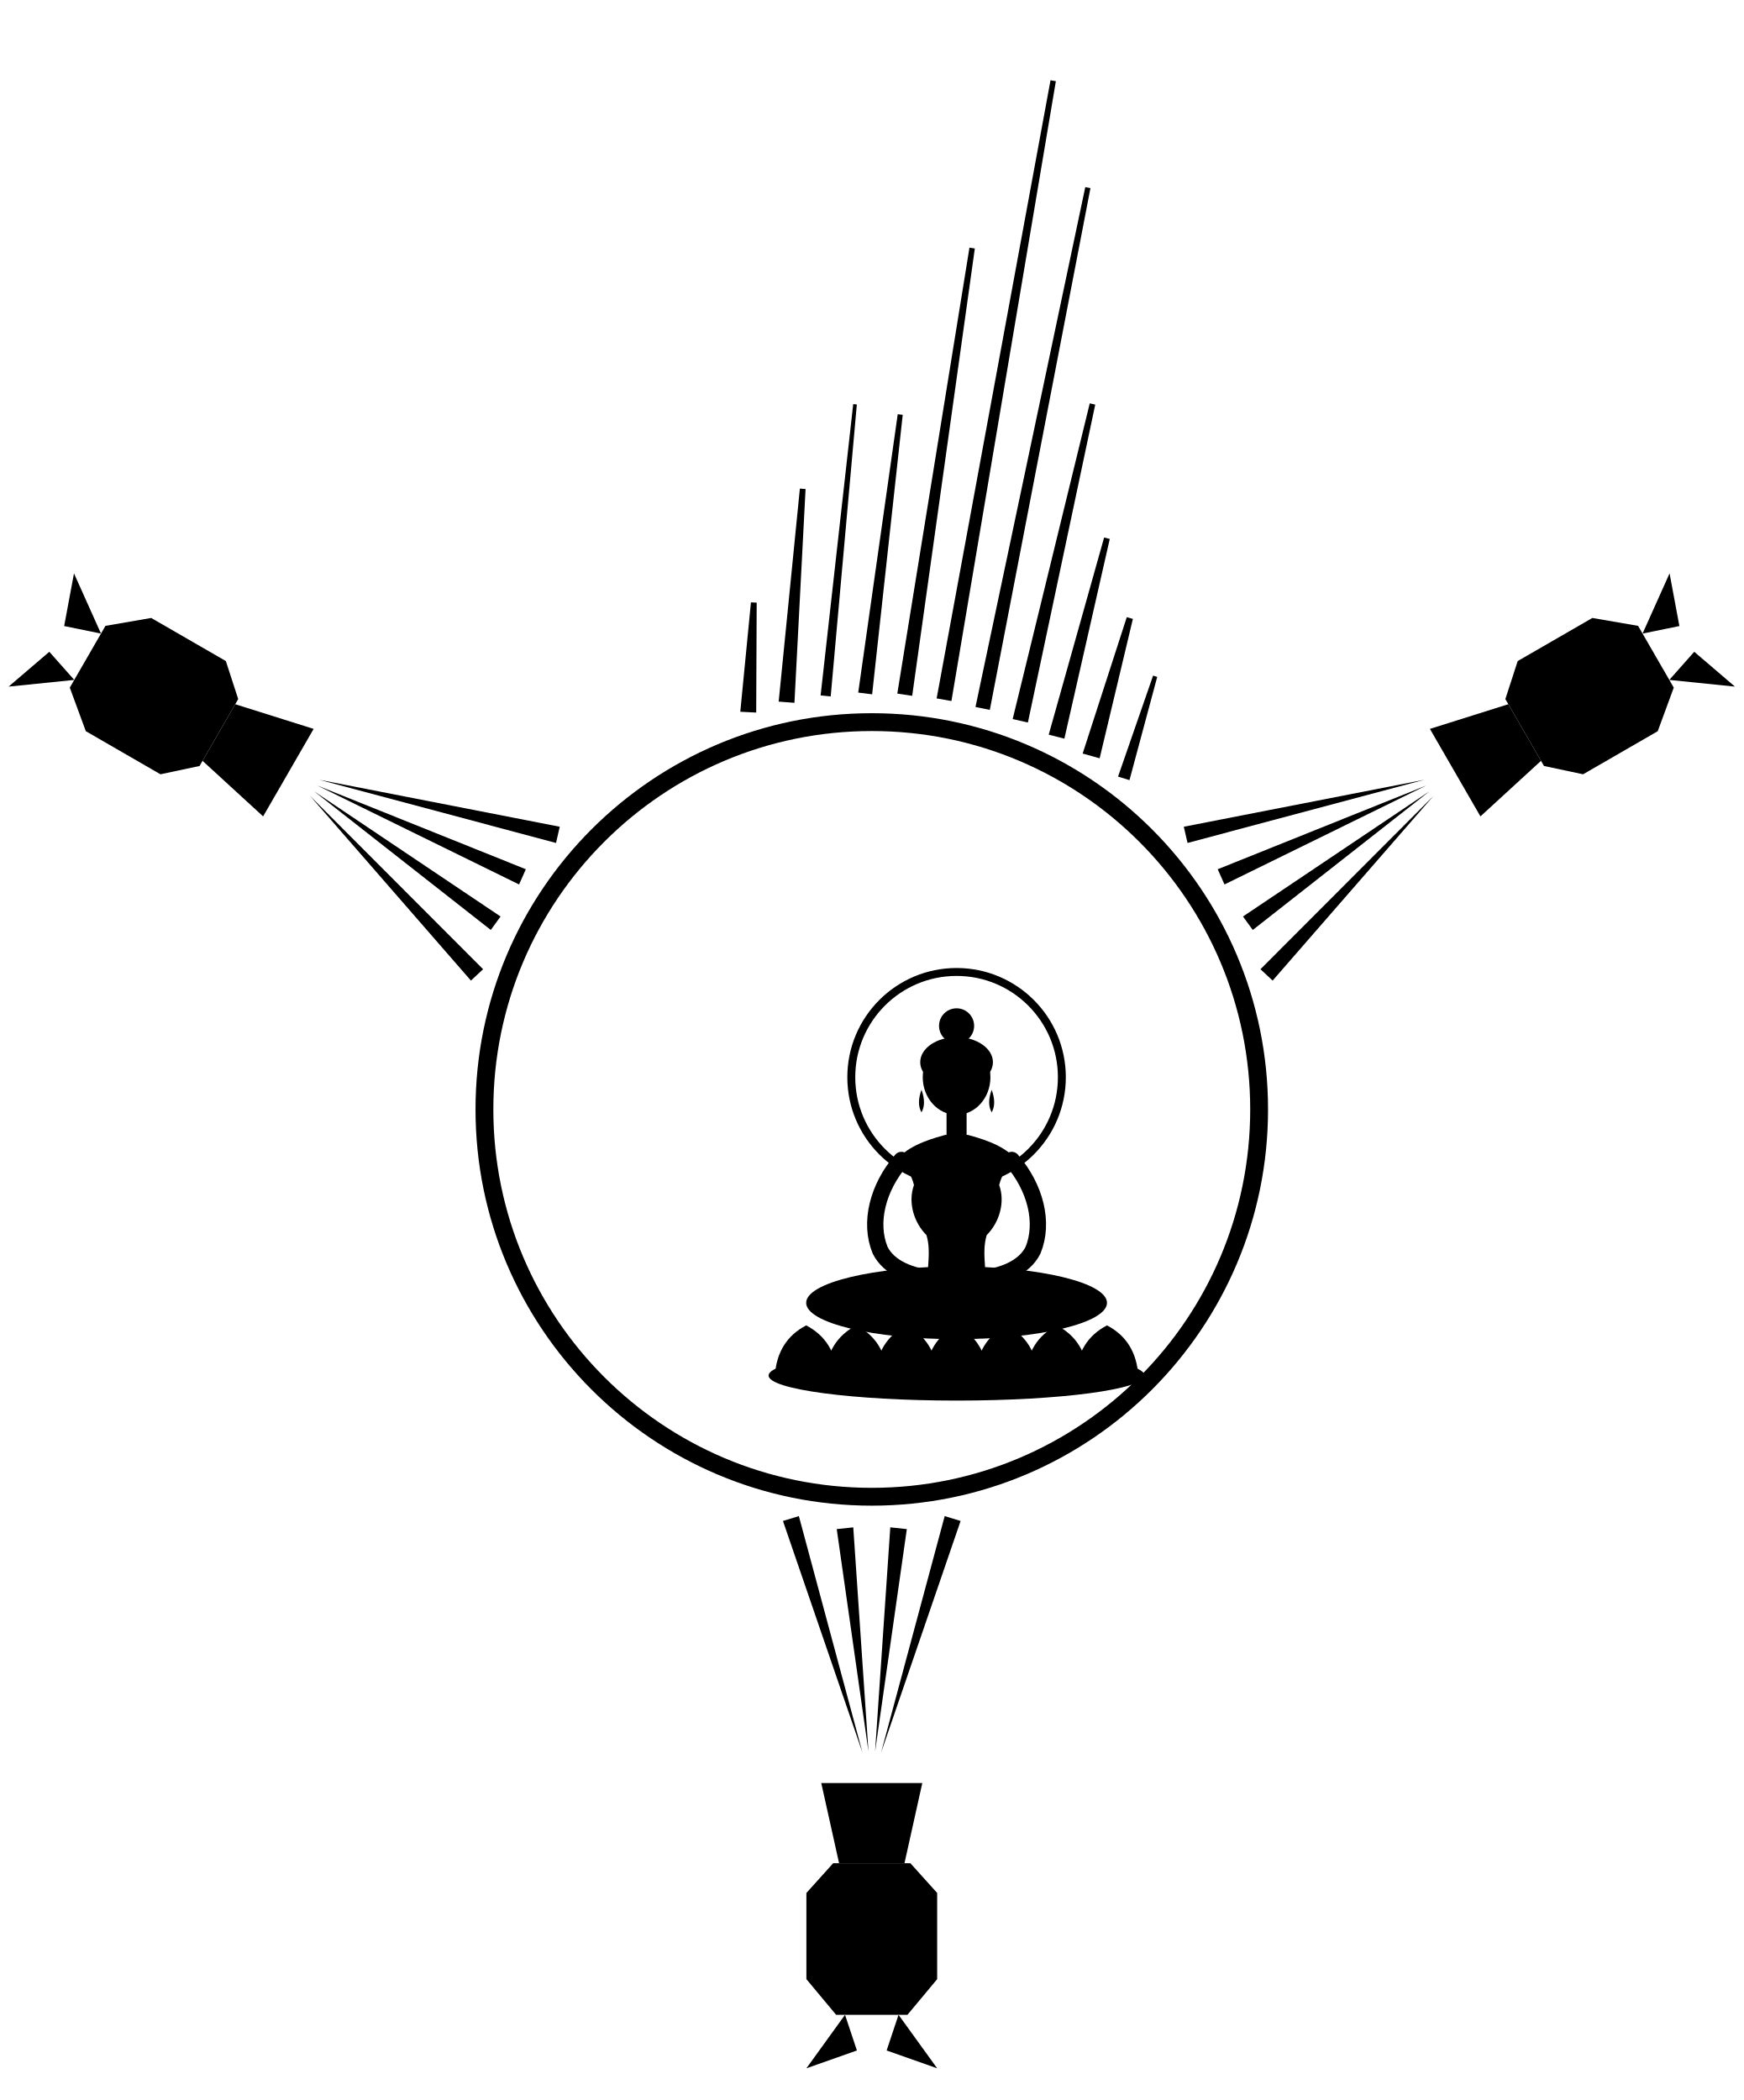
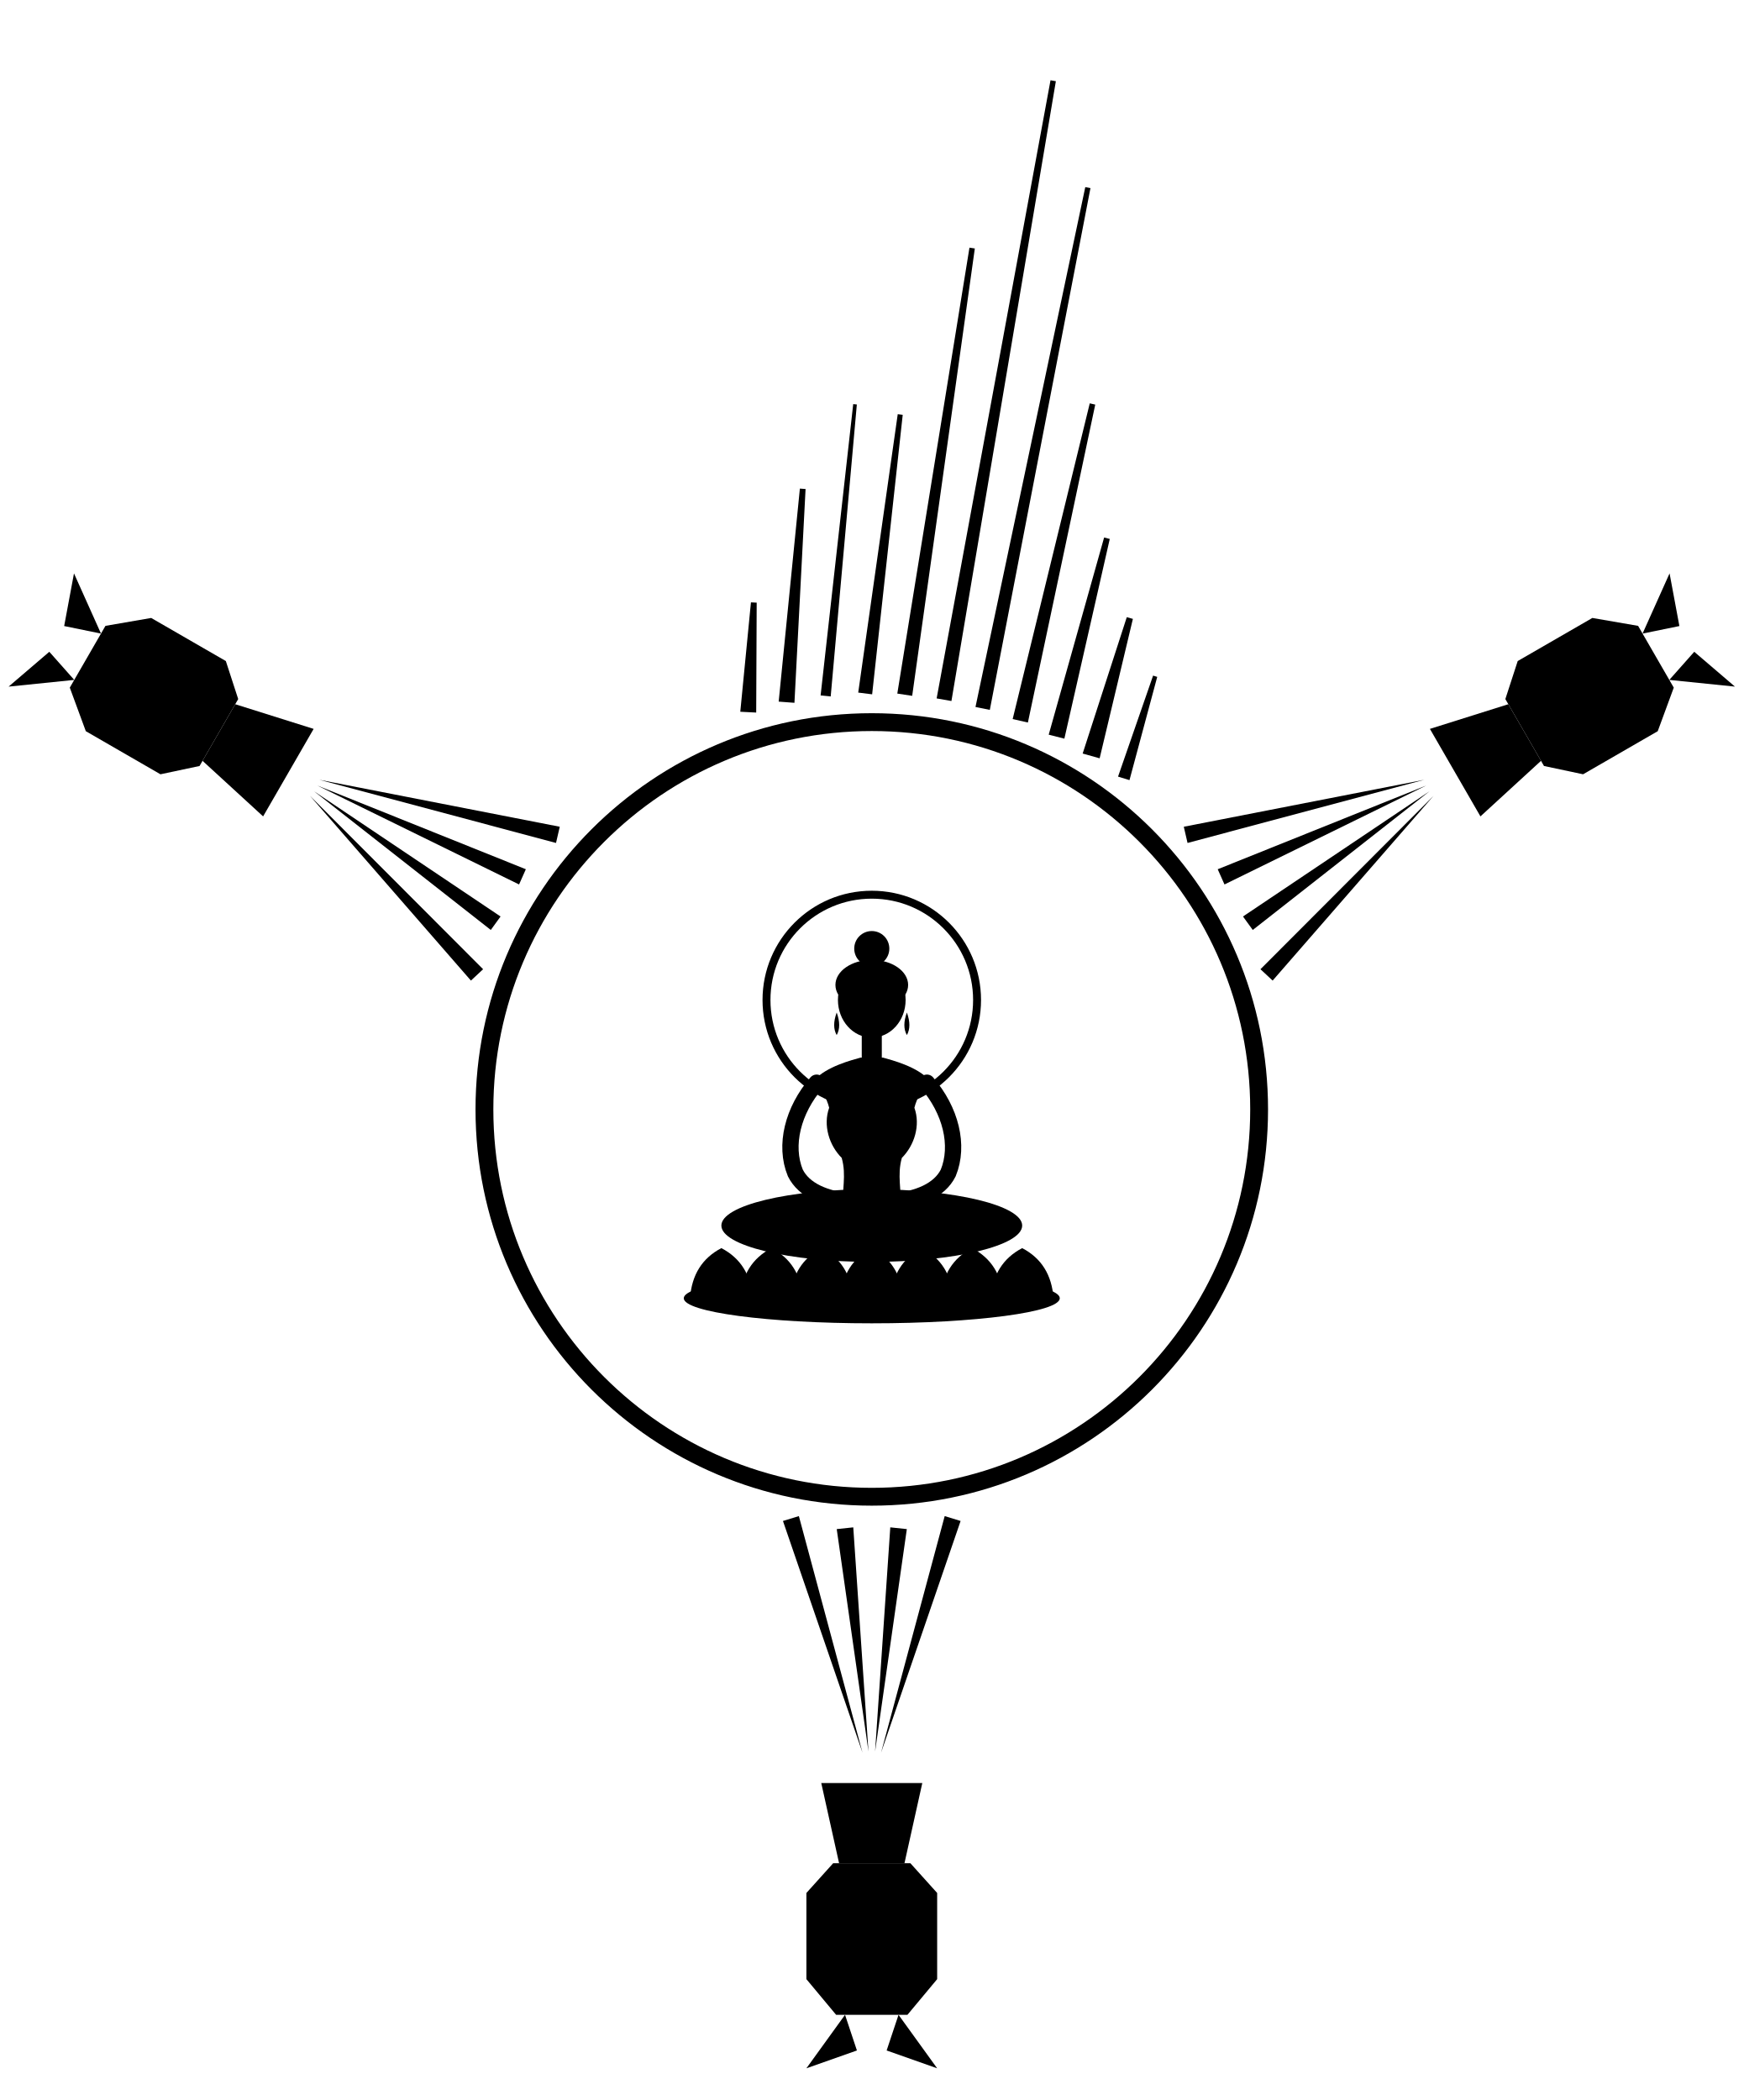
<svg xmlns="http://www.w3.org/2000/svg" viewBox="-440 -560 880 1060" role="img" aria-labelledby="t">
  <g fill="none" stroke="currentColor" stroke-linejoin="round" stroke-linecap="round">
    <circle r="195.5" stroke-width="9" />
-     <circle cx="42.8" cy="-16.25" r="53.14" stroke-width="4" />
+     <circle cx="0.0" cy="-55.25" r="53.14" stroke-width="4" />
  </g>
-   <g fill="currentColor" transform="translate(42.8,141.9) scale(0.6326)">
+   <g fill="currentColor" transform="translate(0.0,102.9) scale(0.6326)">
    <ellipse cx="0" cy="-12" rx="150" ry="20" />
    <path d="M-145,-12 Q-143,-40 -120,-52 Q-97,-40 -95,-12 Z" />
    <path d="M-105,-12 Q-103,-40 -80,-52 Q-57,-40 -55,-12 Z" />
    <path d="M-65,-12 Q-63,-40 -40,-52 Q-17,-40 -15,-12 Z" />
    <path d="M-25,-12 Q-23,-40 0,-52 Q23,-40 25,-12 Z" />
    <path d="M15,-12 Q17,-40 40,-52 Q63,-40 65,-12 Z" />
    <path d="M55,-12 Q57,-40 80,-52 Q103,-40 105,-12 Z" />
    <path d="M95,-12 Q97,-40 120,-52 Q143,-40 145,-12 Z" />
    <ellipse cx="0" cy="-70" rx="120" ry="29" />
    <ellipse cx="0" cy="-90" rx="25" ry="11" />
    <path d="M-23,-84 C-24,-98 -20,-110 -24,-124 C-34,-134 -39,-150 -34,-164 C-36,-172 -40,-178 -46,-186 C-36,-197 -16,-202 -9,-204 L9,-204 C16,-202 36,-197 46,-186 C40,-178 36,-172 34,-164 C39,-150 34,-134 24,-124 C20,-110 24,-98 23,-84 Z" />
    <path d="M-44,-184 C-63,-162 -70,-134 -61,-112 C-54,-98 -37,-91 -16,-89 M44,-184 C63,-162 70,-134 61,-112 C54,-98 37,-91 16,-89" fill="none" stroke="currentColor" stroke-width="13" stroke-linecap="round" />
    <rect x="-8" y="-226" width="16" height="24" />
    <ellipse cx="0" cy="-250" rx="27" ry="30" />
    <ellipse cx="0" cy="-262" rx="29" ry="20" />
    <circle cx="0" cy="-291" r="14" />
    <path d="M-28,-240 q-4,11 0,18 q4,-7 0,-18 Z M28,-240 q4,11 0,18 q-4,-7 0,-18 Z" />
  </g>
  <g fill="currentColor">
    <path d="M-278.86,-166.4 L-159.37,-134.51 L-157.48,-142.69 Z" />
    <path d="M-279.83,-163.49 L-178.02,-113.56 L-174.6,-121.24 Z" />
    <path d="M-281.5,-160.6 L-192.29,-90.59 L-187.36,-97.39 Z" />
    <path d="M-283.54,-158.3 L-202.32,-65.04 L-196.17,-70.77 Z" />
    <path d="M283.54,-158.3 L196.17,-70.77 L202.32,-65.04 Z" />
    <path d="M281.5,-160.6 L187.36,-97.39 L192.29,-90.59 Z" />
    <path d="M279.83,-163.49 L174.6,-121.24 L178.02,-113.56 Z" />
    <path d="M278.86,-166.4 L157.48,-142.69 L159.37,-134.51 Z" />
    <path d="M-4.68,324.7 L-36.8,205.27 L-44.83,207.73 Z" />
    <path d="M-1.67,324.09 L-9.34,210.95 L-17.69,211.83 Z" />
    <path d="M1.67,324.09 L17.69,211.83 L9.34,210.95 Z" />
    <path d="M4.68,324.7 L44.83,207.73 L36.8,205.27 Z" />
    <path transform="translate(127.18,-167.11) rotate(17.09)" d="M-3.02,0 L3.02,0 L1.09,-53.93 L-1.09,-53.93 Z" />
    <path transform="translate(110.72,-178.44) rotate(15.67)" d="M-4.45,0 L4.45,0 L1.6,-72.29 L-1.6,-72.29 Z" />
    <path transform="translate(93.25,-188.16) rotate(14.25)" d="M-4.08,0 L4.08,0 L1.47,-103.34 L-1.47,-103.34 Z" />
    <path transform="translate(74.95,-196.17) rotate(12.84)" d="M-3.94,0 L3.94,0 L1.42,-164.02 L-1.42,-164.02 Z" />
    <path transform="translate(55.96,-202.41) rotate(11.42)" d="M-3.69,0 L3.69,0 L1.33,-268.19 L-1.33,-268.19 Z" />
    <path transform="translate(36.47,-206.81) rotate(10)" d="M-3.79,0 L3.79,0 L1.37,-317.26 L-1.37,-317.26 Z" />
    <path transform="translate(16.64,-209.34) rotate(8.58)" d="M-3.8,0 L3.8,0 L1.37,-228 L-1.37,-228 Z" />
    <path transform="translate(-3.33,-209.97) rotate(7.16)" d="M-3.54,0 L3.54,0 L1.27,-141.9 L-1.27,-141.9 Z" />
    <path transform="translate(-23.28,-208.71) rotate(5.75)" d="M-2.56,0 L2.56,0 L0.92,-147.96 L-0.92,-147.96 Z" />
    <path transform="translate(-43.01,-205.55) rotate(4.33)" d="M-3.99,0 L3.99,0 L1.44,-108.03 L-1.44,-108.03 Z" />
    <path transform="translate(-62.35,-200.53) rotate(2.91)" d="M-4.02,0 L4.02,0 L1.45,-55.42 L-1.45,-55.42 Z" />
    <g transform="translate(-294.45,-170) rotate(30) scale(1.5)">
      <path d="M-27,-13 L-37,-22 L-66,-22 L-78,-12 L-78,12 L-66,22 L-37,22 L-27,13 Z" />
      <path d="M0,-17 L-27,-11 L-27,11 L0,17 Z" />
      <path d="M-78,-9 L-96,-22 L-90,-5 Z M-78,9 L-96,22 L-90,5 Z" />
    </g>
    <g transform="translate(294.45,-170) rotate(150) scale(1.5)">
      <path d="M-27,-13 L-37,-22 L-66,-22 L-78,-12 L-78,12 L-66,22 L-37,22 L-27,13 Z" />
      <path d="M0,-17 L-27,-11 L-27,11 L0,17 Z" />
      <path d="M-78,-9 L-96,-22 L-90,-5 Z M-78,9 L-96,22 L-90,5 Z" />
    </g>
    <g transform="translate(0,340) rotate(-90) scale(1.5)">
      <path d="M-27,-13 L-37,-22 L-66,-22 L-78,-12 L-78,12 L-66,22 L-37,22 L-27,13 Z" />
      <path d="M0,-17 L-27,-11 L-27,11 L0,17 Z" />
      <path d="M-78,-9 L-96,-22 L-90,-5 Z M-78,9 L-96,22 L-90,5 Z" />
    </g>
  </g>
</svg>
